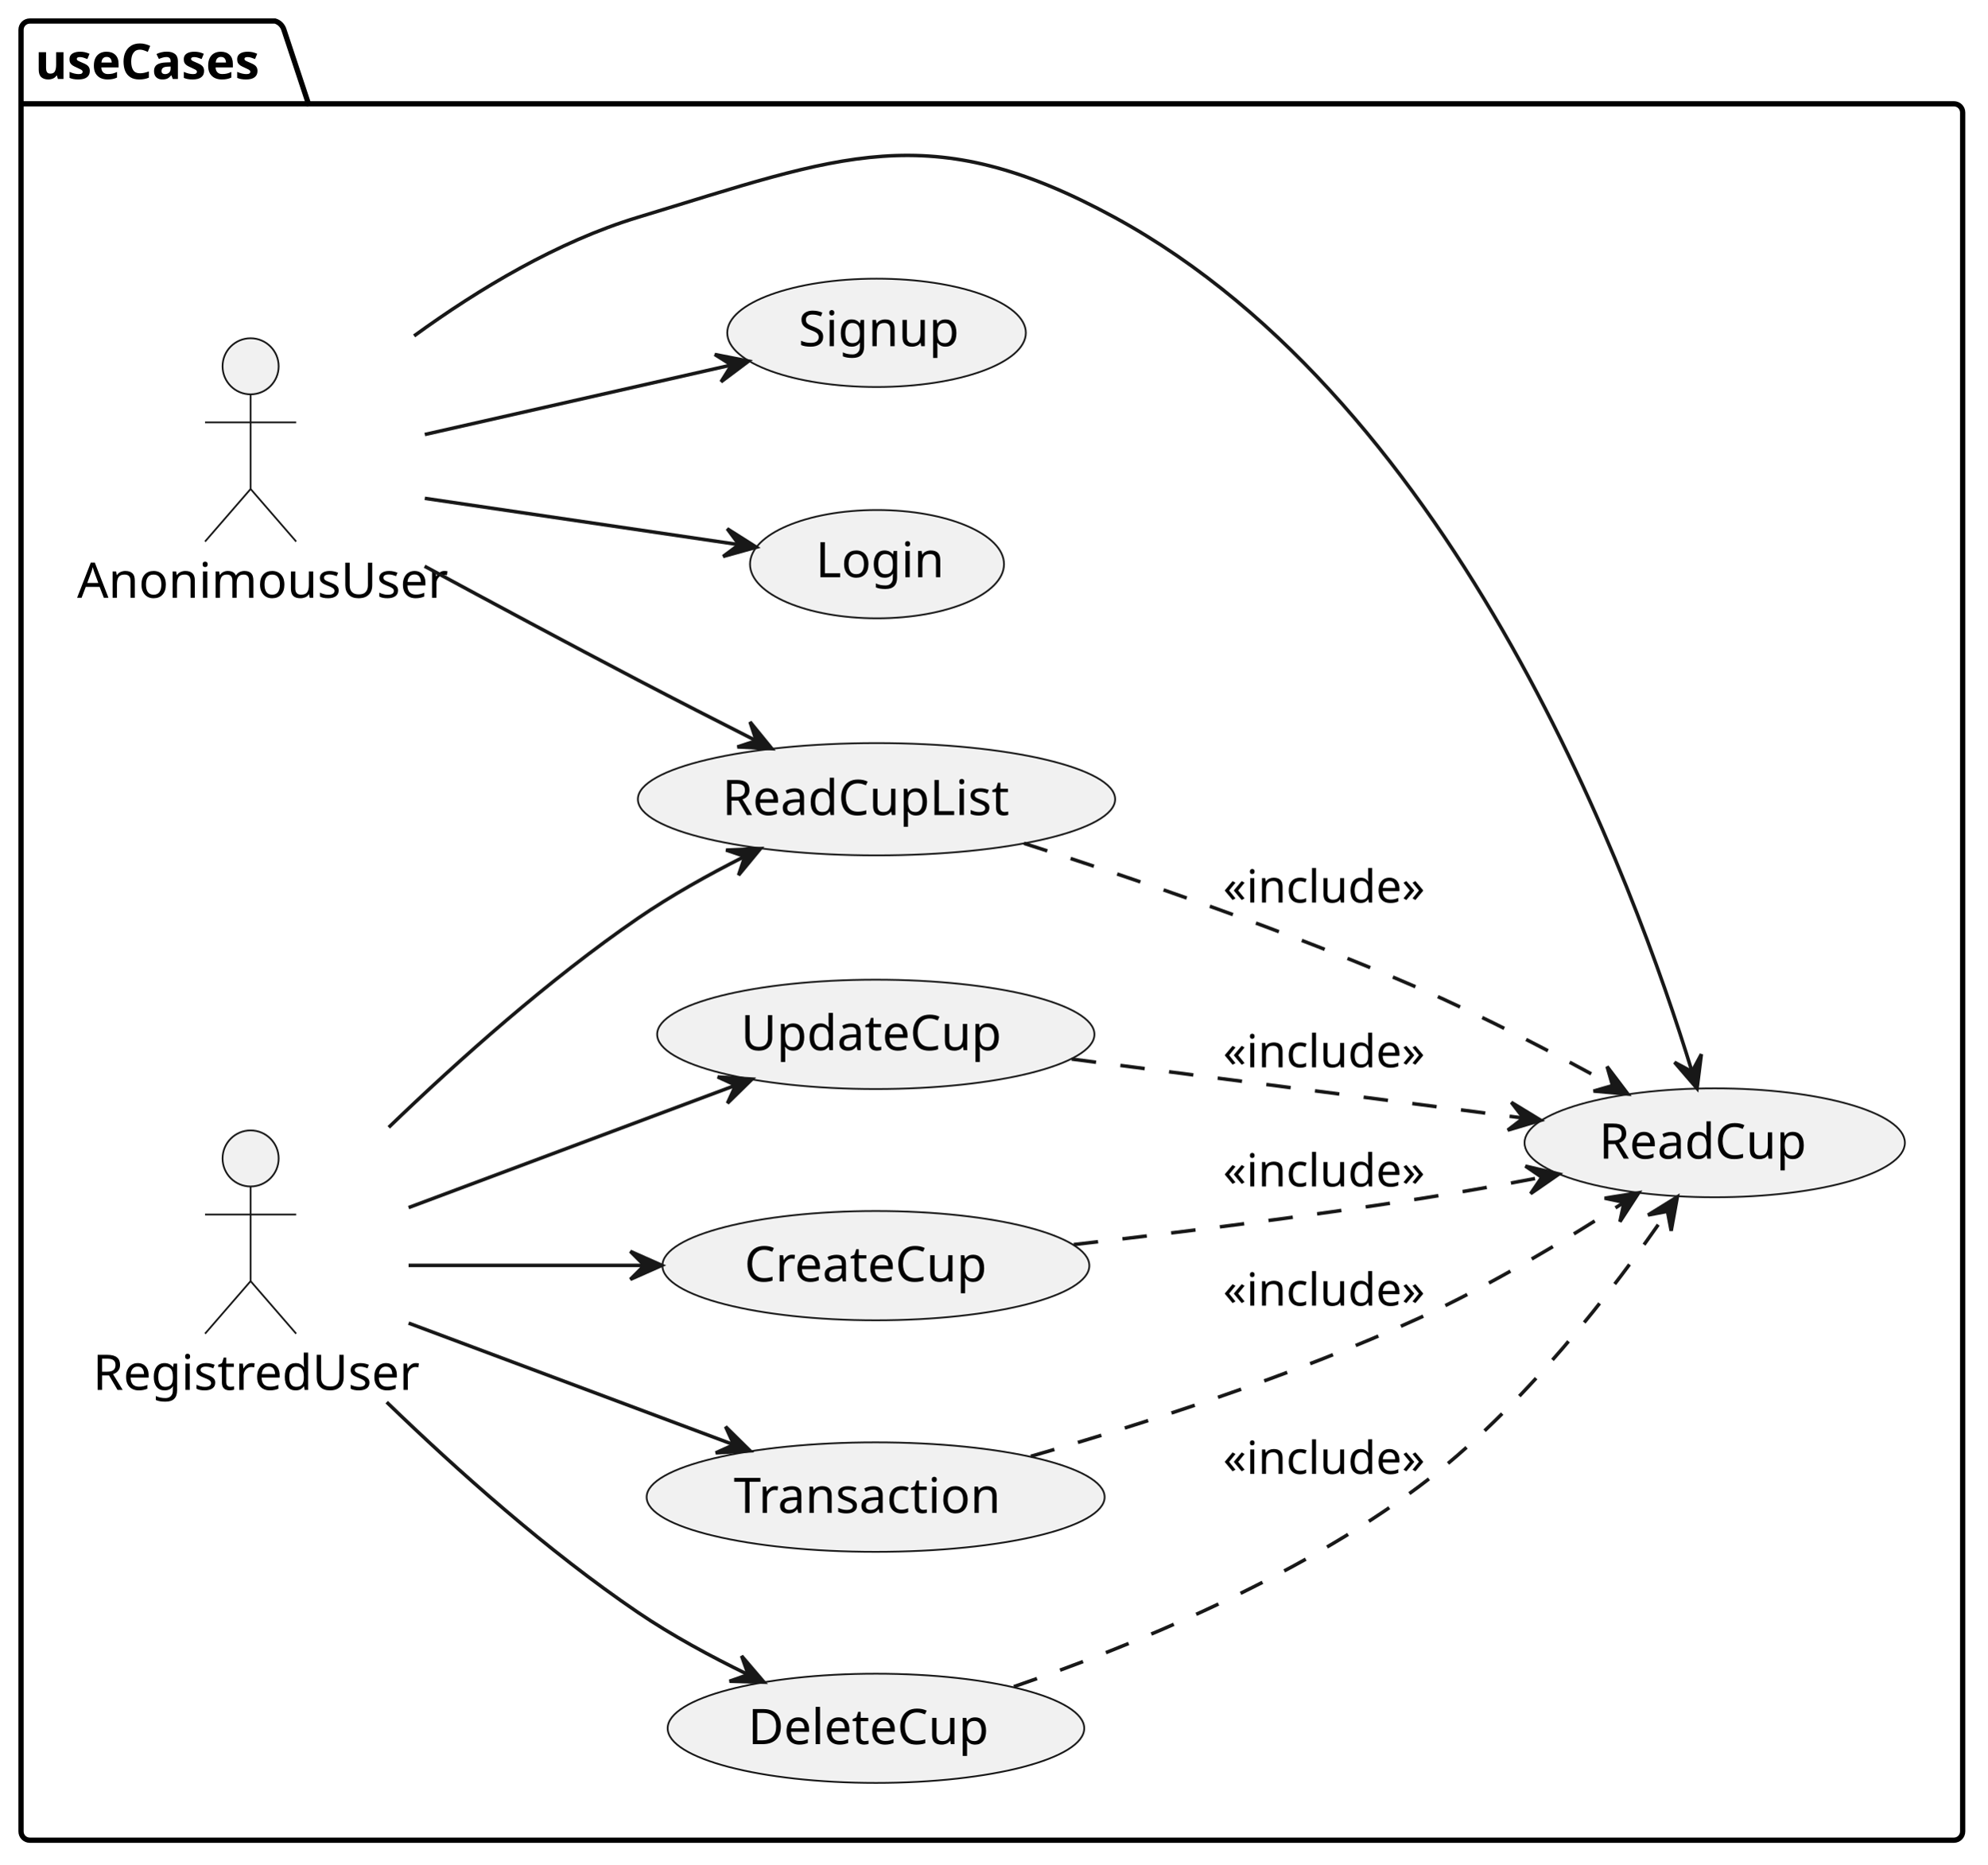
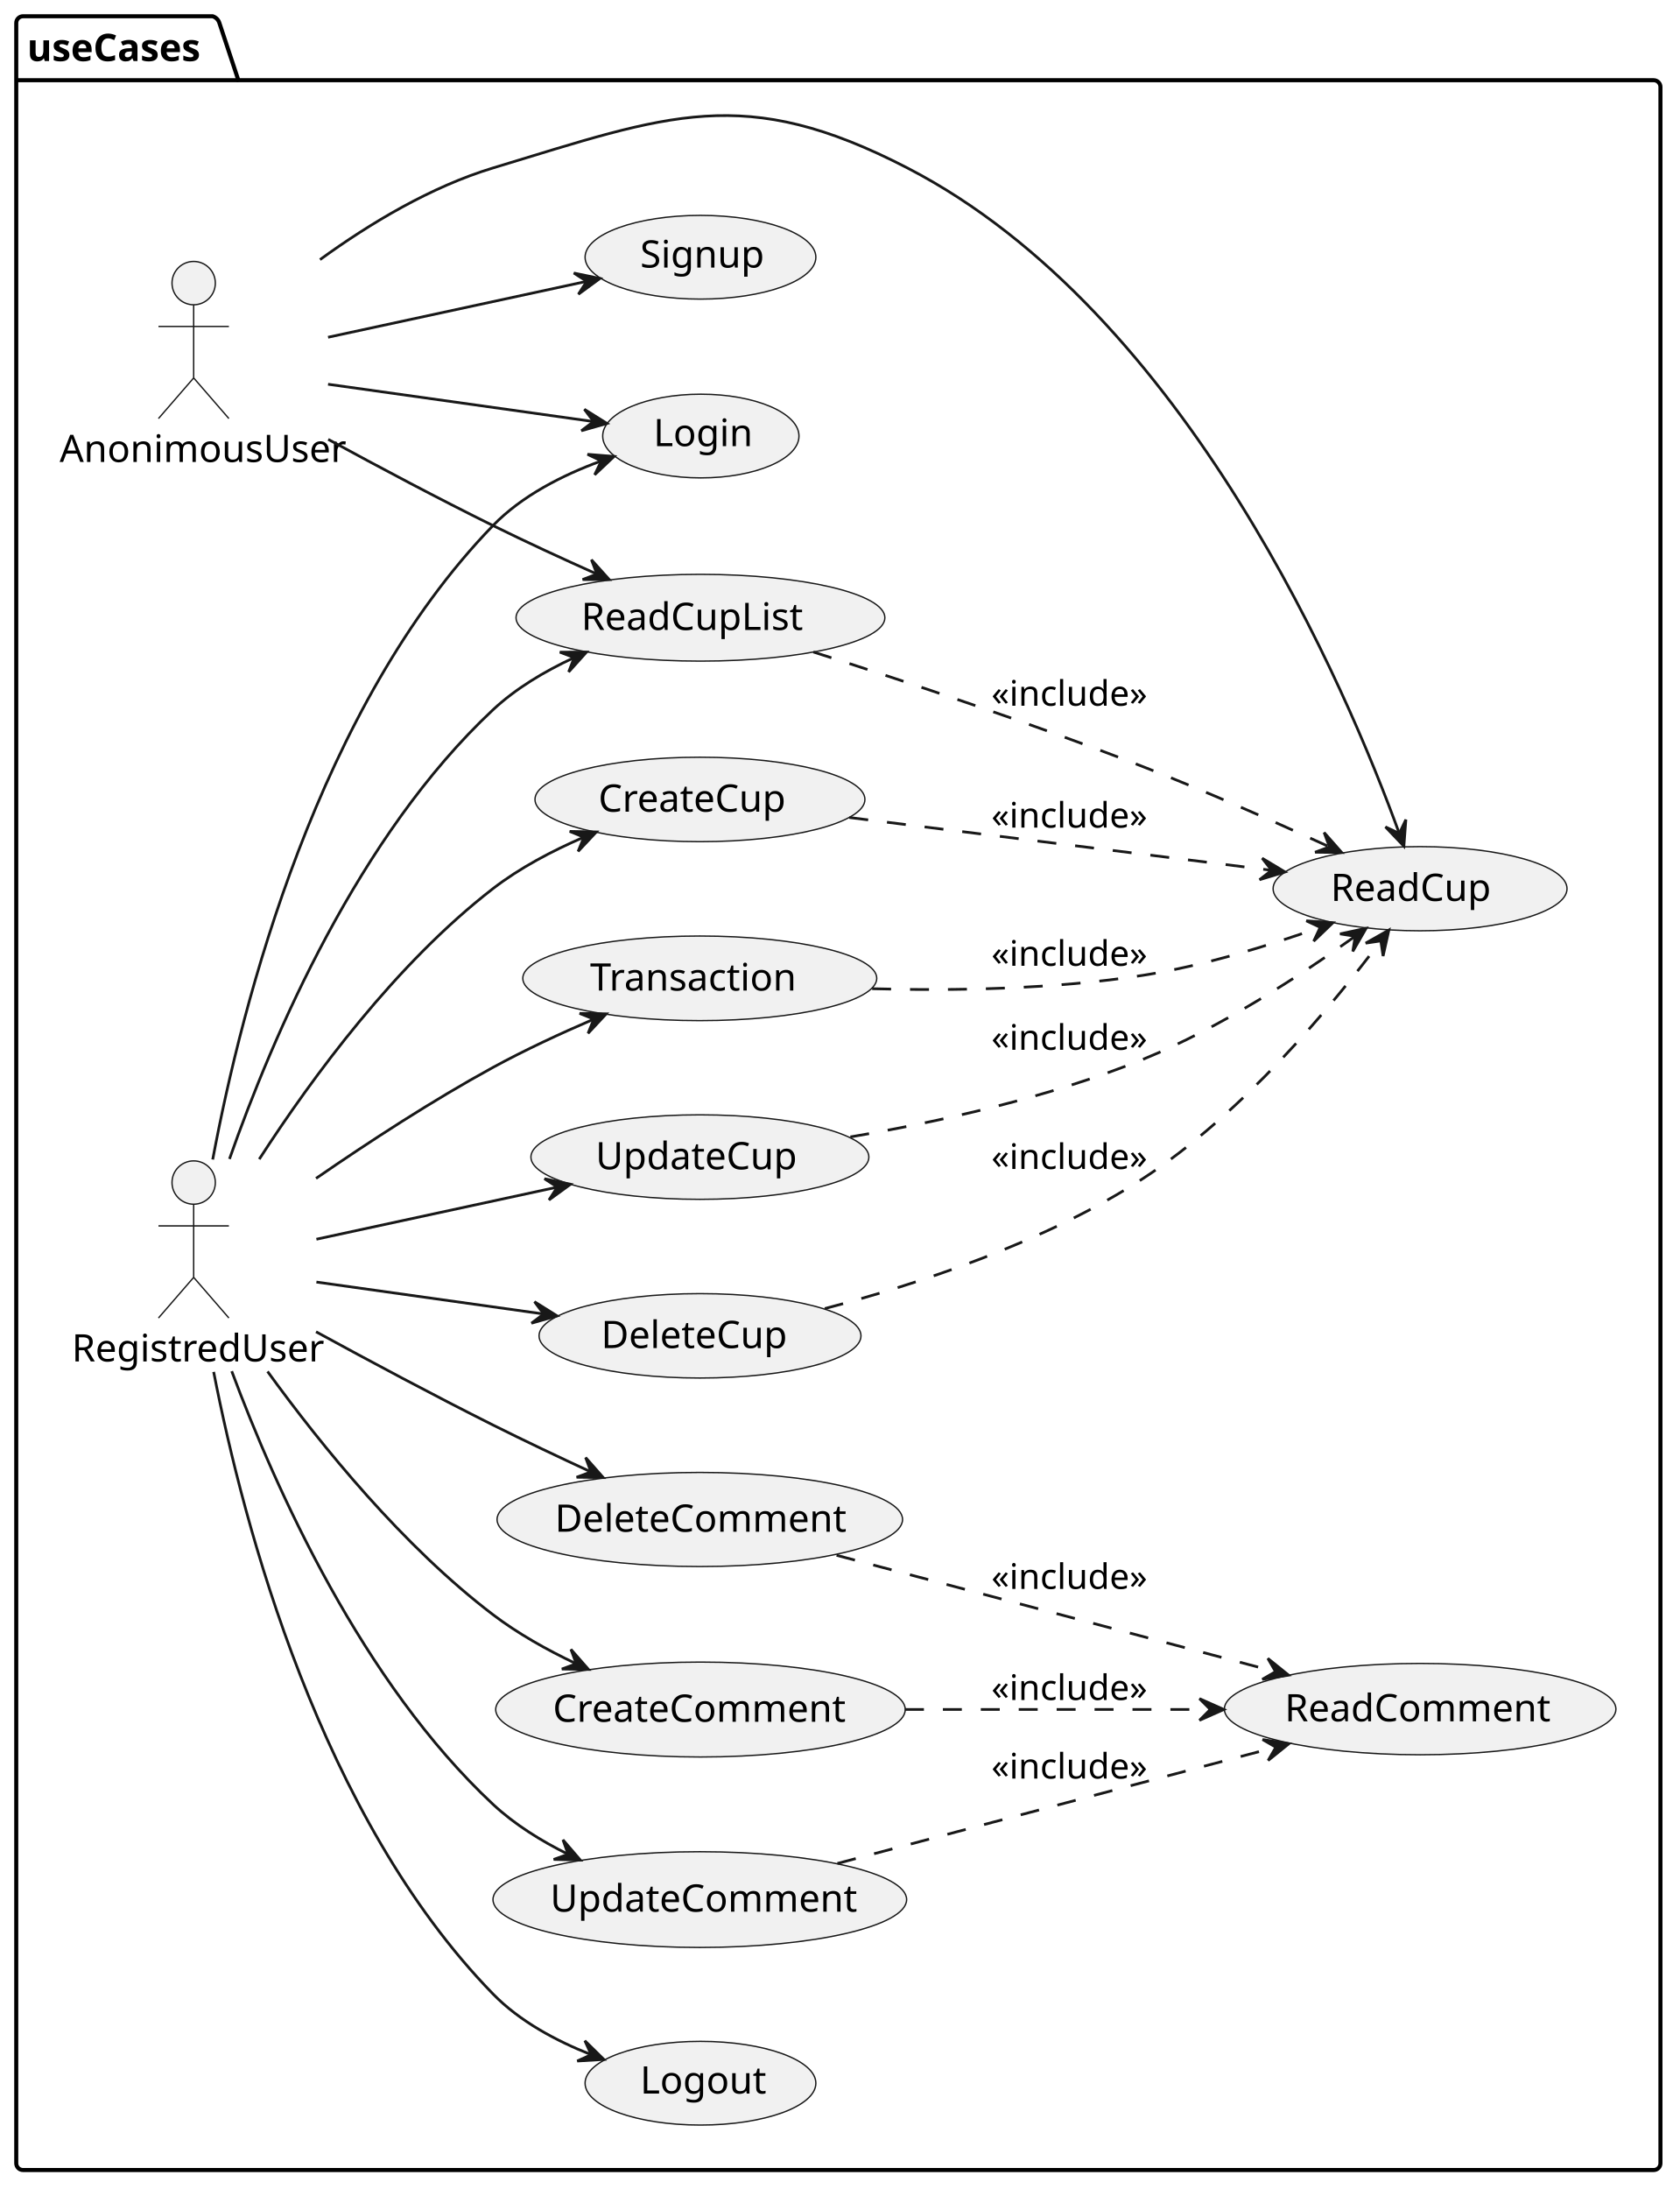
- <svg xmlns="http://www.w3.org/2000/svg" contentStyleType="text/css" height="532px" preserveAspectRatio="none" style="width:567px;height:532px;background:#FFFFFF;" version="1.1" viewBox="0 0 567 532" width="567px" zoomAndPan="magnify">
+ <svg xmlns="http://www.w3.org/2000/svg" contentStyleType="text/css" height="808px" preserveAspectRatio="none" style="width:620px;height:808px;background:#FFFFFF;" version="1.1" viewBox="0 0 620 808" width="620px" zoomAndPan="magnify">
  <defs />
  <g>
    <g id="cluster_useCases">
-       <path d="M8.5,6 L78.5,6 A3.75,3.75 0 0 1 81,8.5 L88,29.609 L557.5,29.609 A2.5,2.5 0 0 1 560,32.109 L560,522.5 A2.5,2.5 0 0 1 557.5,525 L8.5,525 A2.5,2.5 0 0 1 6,522.5 L6,8.5 A2.5,2.5 0 0 1 8.5,6 " fill="none" style="stroke:#000000;stroke-width:1.5;" />
+       <path d="M8.5,6 L78.5,6 A3.75,3.75 0 0 1 81,8.5 L88,29.609 L610.5,29.609 A2.5,2.5 0 0 1 613,32.109 L613,798.5 A2.5,2.5 0 0 1 610.5,801 L8.5,801 A2.5,2.5 0 0 1 6,798.5 L6,8.5 A2.5,2.5 0 0 1 8.5,6 " fill="none" style="stroke:#000000;stroke-width:1.5;" />
      <line style="stroke:#000000;stroke-width:1.5;" x1="6" x2="88" y1="29.609" y2="29.609" />
      <text fill="#000000" font-family="sans-serif" font-size="14" font-weight="bold" lengthAdjust="spacing" textLength="69" x="10" y="22.533">useCases</text>
    </g>
    <g id="elem_useCases.AnonimousUser">
      <ellipse cx="71.5" cy="104.5" fill="#F1F1F1" rx="8" ry="8" style="stroke:#181818;stroke-width:0.5;" />
      <path d="M71.5,112.5 L71.5,139.5 M58.5,120.5 L84.5,120.5 M71.5,139.5 L58.5,154.5 M71.5,139.5 L84.5,154.5 " fill="none" style="stroke:#181818;stroke-width:0.5;" />
      <text fill="#000000" font-family="sans-serif" font-size="14" lengthAdjust="spacing" textLength="99" x="22" y="170.533">AnonimousUser</text>
    </g>
    <g id="elem_useCases.RegistredUser">
-       <ellipse cx="71.5" cy="330.5" fill="#F1F1F1" rx="8" ry="8" style="stroke:#181818;stroke-width:0.5;" />
-       <path d="M71.5,338.5 L71.5,365.5 M58.5,346.5 L84.5,346.5 M71.5,365.5 L58.5,380.5 M71.5,365.5 L84.5,380.5 " fill="none" style="stroke:#181818;stroke-width:0.5;" />
-       <text fill="#000000" font-family="sans-serif" font-size="14" lengthAdjust="spacing" textLength="90" x="26.5" y="396.533">RegistredUser</text>
+       <ellipse cx="71.5" cy="436.5" fill="#F1F1F1" rx="8" ry="8" style="stroke:#181818;stroke-width:0.5;" />
+       <path d="M71.5,444.5 L71.5,471.5 M58.5,452.5 L84.5,452.5 M71.5,471.5 L58.5,486.5 M71.5,471.5 L84.5,486.5 " fill="none" style="stroke:#181818;stroke-width:0.5;" />
+       <text fill="#000000" font-family="sans-serif" font-size="14" lengthAdjust="spacing" textLength="90" x="26.5" y="502.533">RegistredUser</text>
    </g>
    <g id="elem_useCases.CreateCup">
-       <ellipse cx="249.907" cy="361.089" fill="#F1F1F1" rx="60.907" ry="15.589" style="stroke:#181818;stroke-width:0.5;" />
-       <text fill="#000000" font-family="sans-serif" font-size="14" lengthAdjust="spacing" textLength="69" x="212.407" y="365.606">CreateCup</text>
+       <ellipse cx="258.407" cy="295.089" fill="#F1F1F1" rx="60.907" ry="15.589" style="stroke:#181818;stroke-width:0.5;" />
+       <text fill="#000000" font-family="sans-serif" font-size="14" lengthAdjust="spacing" textLength="69" x="220.907" y="299.606">CreateCup</text>
    </g>
    <g id="elem_useCases.ReadCup">
-       <ellipse cx="489.258" cy="326.036" fill="#F1F1F1" rx="54.258" ry="15.536" style="stroke:#181818;stroke-width:0.5;" />
-       <text fill="#000000" font-family="sans-serif" font-size="14" lengthAdjust="spacing" textLength="60" x="456.258" y="330.553">ReadCup</text>
+       <ellipse cx="524.258" cy="328.036" fill="#F1F1F1" rx="54.258" ry="15.536" style="stroke:#181818;stroke-width:0.5;" />
+       <text fill="#000000" font-family="sans-serif" font-size="14" lengthAdjust="spacing" textLength="60" x="491.258" y="332.553">ReadCup</text>
    </g>
    <g id="elem_useCases.ReadCupList">
-       <ellipse cx="250.089" cy="228.018" fill="#F1F1F1" rx="68.089" ry="16.018" style="stroke:#181818;stroke-width:0.5;" />
-       <text fill="#000000" font-family="sans-serif" font-size="14" lengthAdjust="spacing" textLength="82" x="206.089" y="232.534">ReadCupList</text>
+       <ellipse cx="258.589" cy="228.018" fill="#F1F1F1" rx="68.089" ry="16.018" style="stroke:#181818;stroke-width:0.5;" />
+       <text fill="#000000" font-family="sans-serif" font-size="14" lengthAdjust="spacing" textLength="82" x="214.589" y="232.534">ReadCupList</text>
    </g>
    <g id="elem_useCases.UpdateCup">
-       <ellipse cx="249.885" cy="295.099" fill="#F1F1F1" rx="62.385" ry="15.599" style="stroke:#181818;stroke-width:0.5;" />
-       <text fill="#000000" font-family="sans-serif" font-size="14" lengthAdjust="spacing" textLength="71" x="211.385" y="299.616">UpdateCup</text>
+       <ellipse cx="258.385" cy="427.099" fill="#F1F1F1" rx="62.385" ry="15.599" style="stroke:#181818;stroke-width:0.5;" />
+       <text fill="#000000" font-family="sans-serif" font-size="14" lengthAdjust="spacing" textLength="71" x="219.885" y="431.616">UpdateCup</text>
    </g>
    <g id="elem_useCases.DeleteCup">
-       <ellipse cx="249.93" cy="493.078" fill="#F1F1F1" rx="59.43" ry="15.578" style="stroke:#181818;stroke-width:0.5;" />
-       <text fill="#000000" font-family="sans-serif" font-size="14" lengthAdjust="spacing" textLength="67" x="213.43" y="497.595">DeleteCup</text>
+       <ellipse cx="258.43" cy="493.078" fill="#F1F1F1" rx="59.43" ry="15.578" style="stroke:#181818;stroke-width:0.5;" />
+       <text fill="#000000" font-family="sans-serif" font-size="14" lengthAdjust="spacing" textLength="67" x="221.93" y="497.595">DeleteCup</text>
    </g>
    <g id="elem_useCases.Transaction">
-       <ellipse cx="249.841" cy="427.118" fill="#F1F1F1" rx="65.341" ry="15.618" style="stroke:#181818;stroke-width:0.5;" />
-       <text fill="#000000" font-family="sans-serif" font-size="14" lengthAdjust="spacing" textLength="75" x="209.341" y="431.635">Transaction</text>
+       <ellipse cx="258.341" cy="361.118" fill="#F1F1F1" rx="65.341" ry="15.618" style="stroke:#181818;stroke-width:0.5;" />
+       <text fill="#000000" font-family="sans-serif" font-size="14" lengthAdjust="spacing" textLength="75" x="217.841" y="365.635">Transaction</text>
    </g>
    <g id="elem_useCases.Login">
-       <ellipse cx="250.234" cy="160.952" fill="#F1F1F1" rx="36.234" ry="15.452" style="stroke:#181818;stroke-width:0.5;" />
-       <text fill="#000000" font-family="sans-serif" font-size="14" lengthAdjust="spacing" textLength="35" x="232.734" y="164.68">Login</text>
+       <ellipse cx="258.734" cy="160.952" fill="#F1F1F1" rx="36.234" ry="15.452" style="stroke:#181818;stroke-width:0.5;" />
+       <text fill="#000000" font-family="sans-serif" font-size="14" lengthAdjust="spacing" textLength="35" x="241.234" y="164.68">Login</text>
    </g>
    <g id="elem_useCases.Signup">
-       <ellipse cx="250.1" cy="94.952" fill="#F1F1F1" rx="42.6" ry="15.452" style="stroke:#181818;stroke-width:0.5;" />
-       <text fill="#000000" font-family="sans-serif" font-size="14" lengthAdjust="spacing" textLength="44" x="227.835" y="98.764">Signup</text>
+       <ellipse cx="258.6" cy="94.952" fill="#F1F1F1" rx="42.6" ry="15.452" style="stroke:#181818;stroke-width:0.5;" />
+       <text fill="#000000" font-family="sans-serif" font-size="14" lengthAdjust="spacing" textLength="44" x="236.335" y="98.764">Signup</text>
+     </g>
+     <g id="elem_useCases.Logout">
+       <ellipse cx="258.6" cy="768.952" fill="#F1F1F1" rx="42.6" ry="15.452" style="stroke:#181818;stroke-width:0.5;" />
+       <text fill="#000000" font-family="sans-serif" font-size="14" lengthAdjust="spacing" textLength="44" x="236.335" y="772.764">Logout</text>
+     </g>
+     <g id="elem_useCases.ReadComment">
+       <ellipse cx="524.286" cy="630.857" fill="#F1F1F1" rx="72.286" ry="16.857" style="stroke:#181818;stroke-width:0.5;" />
+       <text fill="#000000" font-family="sans-serif" font-size="14" lengthAdjust="spacing" textLength="94" x="474.286" y="635.374">ReadComment</text>
+     </g>
+     <g id="elem_useCases.CreateComment">
+       <ellipse cx="258.6" cy="631.02" fill="#F1F1F1" rx="75.6" ry="17.52" style="stroke:#181818;stroke-width:0.5;" />
+       <text fill="#000000" font-family="sans-serif" font-size="14" lengthAdjust="spacing" textLength="103" x="204.1" y="635.537">CreateComment</text>
+     </g>
+     <g id="elem_useCases.DeleteComment">
+       <ellipse cx="258.353" cy="560.87" fill="#F1F1F1" rx="74.853" ry="17.37" style="stroke:#181818;stroke-width:0.5;" />
+       <text fill="#000000" font-family="sans-serif" font-size="14" lengthAdjust="spacing" textLength="101" x="204.852" y="565.387">DeleteComment</text>
+     </g>
+     <g id="elem_useCases.UpdateComment">
+       <ellipse cx="258.355" cy="701.171" fill="#F1F1F1" rx="76.355" ry="17.671" style="stroke:#181818;stroke-width:0.5;" />
+       <text fill="#000000" font-family="sans-serif" font-size="14" lengthAdjust="spacing" textLength="105" x="203.123" y="705.625">UpdateComment</text>
+     </g>
+     <g id="link_useCases.AnonimousUser_useCases.Signup">
+       <path codeLine="21" d="M121.11,124.49 C150.74,118.08 188.19,109.99 216.35,103.9 " fill="none" id="useCases.AnonimousUser-to-useCases.Signup" style="stroke:#181818;stroke-width:1.0;" />
+       <polygon fill="#181818" points="221.49,102.79,211.848,100.784,216.603,103.847,213.54,108.603,221.49,102.79" style="stroke:#181818;stroke-width:1.0;" />
+     </g>
+     <g id="link_useCases.AnonimousUser_useCases.ReadCup">
+       <path codeLine="22" d="M118.15,95.83 C136.71,82.35 159.15,68.92 182,62 C247.08,42.29 274.59,30.77 335,62 C438.5,115.51 497.44,254.97 516.55,307.54 " fill="none" id="useCases.AnonimousUser-to-useCases.ReadCup" style="stroke:#181818;stroke-width:1.0;" />
+       <polygon fill="#181818" points="518.28,312.35,519.016,302.529,516.596,307.642,511.483,305.222,518.28,312.35" style="stroke:#181818;stroke-width:1.0;" />
+     </g>
+     <g id="link_useCases.AnonimousUser_useCases.ReadCupList">
+       <path codeLine="23" d="M121.17,162.18 C140.02,172.45 161.86,184.06 182,194 C194.29,200.07 207.9,206.33 220.14,211.81 " fill="none" id="useCases.AnonimousUser-to-useCases.ReadCupList" style="stroke:#181818;stroke-width:1.0;" />
+       <polygon fill="#181818" points="224.93,213.94,218.345,206.616,220.365,211.9,215.081,213.92,224.93,213.94" style="stroke:#181818;stroke-width:1.0;" />
    </g>
    <g id="link_useCases.AnonimousUser_useCases.Login">
-       <path codeLine="17" d="M121.2,142.17 C149.42,146.33 184.44,151.49 210.68,155.36 " fill="none" id="useCases.AnonimousUser-to-useCases.Login" style="stroke:#181818;stroke-width:1.0;" />
-       <polygon fill="#181818" points="215.81,156.11,207.489,150.84,210.863,155.381,206.323,158.755,215.81,156.11" style="stroke:#181818;stroke-width:1.0;" />
+       <path codeLine="24" d="M121.11,141.83 C151.64,146.12 190.49,151.58 218.91,155.58 " fill="none" id="useCases.AnonimousUser-to-useCases.Login" style="stroke:#181818;stroke-width:1.0;" />
+       <polygon fill="#181818" points="224.09,156.3,215.74,151.077,219.139,155.599,214.618,158.999,224.09,156.3" style="stroke:#181818;stroke-width:1.0;" />
    </g>
-     <g id="link_useCases.AnonimousUser_useCases.Signup">
-       <path codeLine="18" d="M121.2,123.96 C148.65,117.74 182.54,110.06 208.53,104.17 " fill="none" id="useCases.AnonimousUser-to-useCases.Signup" style="stroke:#181818;stroke-width:1.0;" />
-       <polygon fill="#181818" points="213.61,103.02,203.945,101.127,208.736,104.135,205.728,108.926,213.61,103.02" style="stroke:#181818;stroke-width:1.0;" />
+     <g id="link_useCases.Transaction_useCases.ReadCup">
+       <path codeLine="26" d="M321.97,364.95 C352.33,365.78 389.25,365.14 422,360 C444.21,356.51 468.24,349.11 487.34,342.3 " fill="none" id="useCases.Transaction-to-useCases.ReadCup" style="stroke:#181818;stroke-width:1.0;stroke-dasharray:7.0,7.0;" />
+       <polygon fill="#181818" points="492.09,340.59,482.266,339.89,487.388,342.291,484.987,347.413,492.09,340.59" style="stroke:#181818;stroke-width:1.0;" />
+       <text fill="#000000" font-family="sans-serif" font-size="13" lengthAdjust="spacing" textLength="55" x="366" y="356.495">«include»</text>
    </g>
-     <g id="link_useCases.AnonimousUser_useCases.ReadCup">
-       <path codeLine="19" d="M118.15,95.83 C136.71,82.35 159.15,68.92 182,62 C239.85,44.48 264.92,33.09 318,62 C416.44,115.61 466.69,253.2 482.7,305.45 " fill="none" id="useCases.AnonimousUser-to-useCases.ReadCup" style="stroke:#181818;stroke-width:1.0;" />
-       <polygon fill="#181818" points="484.22,310.53,485.452,300.759,482.777,305.743,477.792,303.068,484.22,310.53" style="stroke:#181818;stroke-width:1.0;" />
+     <g id="link_useCases.RegistredUser_useCases.Login">
+       <path codeLine="28" d="M78.53,428 C89.4,369.95 117.47,260.53 182,194 C192.73,182.93 207.81,175.34 221.67,170.25 " fill="none" id="useCases.RegistredUser-to-useCases.Login" style="stroke:#181818;stroke-width:1.0;" />
+       <polygon fill="#181818" points="226.71,168.49,216.894,167.692,221.991,170.144,219.539,175.242,226.71,168.49" style="stroke:#181818;stroke-width:1.0;" />
    </g>
-     <g id="link_useCases.AnonimousUser_useCases.ReadCupList">
-       <path codeLine="20" d="M121.15,161.54 C140.09,171.79 162,183.54 182,194 C192.92,199.71 204.91,205.84 215.69,211.3 " fill="none" id="useCases.AnonimousUser-to-useCases.ReadCupList" style="stroke:#181818;stroke-width:1.0;" />
-       <polygon fill="#181818" points="220.23,213.59,214.008,205.955,215.769,211.331,210.394,213.093,220.23,213.59" style="stroke:#181818;stroke-width:1.0;" />
+     <g id="link_useCases.RegistredUser_useCases.Logout">
+       <path codeLine="29" d="M78.88,506.39 C90.09,563.83 118.47,670.83 182,736 C191.87,746.13 205.38,753.35 218.24,758.41 " fill="none" id="useCases.RegistredUser-to-useCases.Logout" style="stroke:#181818;stroke-width:1.0;" />
+       <polygon fill="#181818" points="222.94,760.18,215.917,753.275,218.258,758.424,213.108,760.765,222.94,760.18" style="stroke:#181818;stroke-width:1.0;" />
    </g>
    <g id="link_useCases.RegistredUser_useCases.CreateCup">
-       <path codeLine="23" d="M116.58,361 C136.9,361 161.42,361 183.81,361 " fill="none" id="useCases.RegistredUser-to-useCases.CreateCup" style="stroke:#181818;stroke-width:1.0;" />
-       <polygon fill="#181818" points="188.85,361,179.85,357,183.85,361,179.85,365,188.85,361" style="stroke:#181818;stroke-width:1.0;" />
+       <path codeLine="31" d="M95.71,427.88 C115.46,397.34 146.26,355.61 182,328 C191.91,320.35 203.86,314.07 215.3,309.12 " fill="none" id="useCases.RegistredUser-to-useCases.CreateCup" style="stroke:#181818;stroke-width:1.0;" />
+       <polygon fill="#181818" points="220.17,307.08,210.323,306.886,215.562,309.02,213.428,314.259,220.17,307.08" style="stroke:#181818;stroke-width:1.0;" />
    </g>
    <g id="link_useCases.CreateCup_useCases.ReadCup">
-       <path codeLine="24" d="M306.36,355.07 C335.74,351.7 372.4,347.13 405,342 C416.25,340.23 428.31,338.07 439.66,335.92 " fill="none" id="useCases.CreateCup-to-useCases.ReadCup" style="stroke:#181818;stroke-width:1.0;stroke-dasharray:7.0,7.0;" />
-       <polygon fill="#181818" points="444.83,334.94,435.243,332.686,439.917,335.871,436.732,340.546,444.83,334.94" style="stroke:#181818;stroke-width:1.0;" />
-       <text fill="#000000" font-family="sans-serif" font-size="13" lengthAdjust="spacing" textLength="55" x="349" y="338.495">«include»</text>
+       <path codeLine="32" d="M313.56,301.76 C359.03,307.44 423.71,315.53 469.23,321.22 " fill="none" id="useCases.CreateCup-to-useCases.ReadCup" style="stroke:#181818;stroke-width:1.0;stroke-dasharray:7.0,7.0;" />
+       <polygon fill="#181818" points="474.41,321.86,465.97,316.784,469.448,321.245,464.986,324.723,474.41,321.86" style="stroke:#181818;stroke-width:1.0;" />
+       <text fill="#000000" font-family="sans-serif" font-size="13" lengthAdjust="spacing" textLength="55" x="366" y="305.495">«include»</text>
    </g>
    <g id="link_useCases.RegistredUser_useCases.UpdateCup">
-       <path codeLine="25" d="M116.58,344.52 C145.25,333.8 182.29,319.94 209.91,309.62 " fill="none" id="useCases.RegistredUser-to-useCases.UpdateCup" style="stroke:#181818;stroke-width:1.0;" />
-       <polygon fill="#181818" points="214.6,307.86,204.77,307.248,209.914,309.603,207.559,314.747,214.6,307.86" style="stroke:#181818;stroke-width:1.0;" />
+       <path codeLine="33" d="M116.81,457.42 C143.48,451.65 177.56,444.28 205.5,438.24 " fill="none" id="useCases.RegistredUser-to-useCases.UpdateCup" style="stroke:#181818;stroke-width:1.0;" />
+       <polygon fill="#181818" points="210.64,437.13,201.003,435.097,205.75,438.174,202.673,442.921,210.64,437.13" style="stroke:#181818;stroke-width:1.0;" />
    </g>
    <g id="link_useCases.UpdateCup_useCases.ReadCup">
-       <path codeLine="26" d="M305.79,302.15 C344.46,307.2 396.04,313.93 434.53,318.96 " fill="none" id="useCases.UpdateCup-to-useCases.ReadCup" style="stroke:#181818;stroke-width:1.0;stroke-dasharray:7.0,7.0;" />
-       <polygon fill="#181818" points="439.64,319.62,431.229,314.496,434.682,318.977,430.2,322.429,439.64,319.62" style="stroke:#181818;stroke-width:1.0;" />
-       <text fill="#000000" font-family="sans-serif" font-size="13" lengthAdjust="spacing" textLength="55" x="349" y="304.495">«include»</text>
+       <path codeLine="34" d="M313.94,419.66 C346.17,414.16 387.34,405.11 422,391 C450.69,379.31 480.46,359.82 500.28,345.6 " fill="none" id="useCases.UpdateCup-to-useCases.ReadCup" style="stroke:#181818;stroke-width:1.0;stroke-dasharray:7.0,7.0;" />
+       <polygon fill="#181818" points="504.35,342.65,494.72,344.713,500.308,345.593,499.428,351.181,504.35,342.65" style="stroke:#181818;stroke-width:1.0;" />
+       <text fill="#000000" font-family="sans-serif" font-size="13" lengthAdjust="spacing" textLength="55" x="366" y="387.495">«include»</text>
    </g>
    <g id="link_useCases.RegistredUser_useCases.DeleteCup">
-       <path codeLine="27" d="M110.33,400.03 C130.48,419.51 156.34,442.58 182,460 C191.68,466.57 202.85,472.6 213.26,477.67 " fill="none" id="useCases.RegistredUser-to-useCases.DeleteCup" style="stroke:#181818;stroke-width:1.0;" />
-       <polygon fill="#181818" points="217.99,479.92,211.594,472.43,213.479,477.764,208.145,479.649,217.99,479.92" style="stroke:#181818;stroke-width:1.0;" />
+       <path codeLine="35" d="M116.81,473.23 C141.97,476.76 173.73,481.23 200.7,485.02 " fill="none" id="useCases.RegistredUser-to-useCases.DeleteCup" style="stroke:#181818;stroke-width:1.0;" />
+       <polygon fill="#181818" points="205.68,485.72,197.33,480.498,200.729,485.019,196.208,488.418,205.68,485.72" style="stroke:#181818;stroke-width:1.0;" />
    </g>
    <g id="link_useCases.DeleteCup_useCases.ReadCup">
-       <path codeLine="28" d="M289.28,481.2 C322.07,469.9 369.48,450.62 405,424 C434.56,401.85 460.75,367.46 475.6,345.86 " fill="none" id="useCases.DeleteCup-to-useCases.ReadCup" style="stroke:#181818;stroke-width:1.0;stroke-dasharray:7.0,7.0;" />
-       <polygon fill="#181818" points="478.6,341.46,470.226,346.644,475.784,345.591,476.836,351.15,478.6,341.46" style="stroke:#181818;stroke-width:1.0;" />
-       <text fill="#000000" font-family="sans-serif" font-size="13" lengthAdjust="spacing" textLength="55" x="349" y="420.495">«include»</text>
+       <path codeLine="36" d="M304.49,483.02 C338.63,474.06 385.73,458.62 422,435 C458.76,411.06 491.78,371.23 509.6,347.51 " fill="none" id="useCases.DeleteCup-to-useCases.ReadCup" style="stroke:#181818;stroke-width:1.0;stroke-dasharray:7.0,7.0;" />
+       <polygon fill="#181818" points="512.75,343.28,504.18,348.134,509.775,347.299,510.611,352.894,512.75,343.28" style="stroke:#181818;stroke-width:1.0;" />
+       <text fill="#000000" font-family="sans-serif" font-size="13" lengthAdjust="spacing" textLength="55" x="366" y="431.495">«include»</text>
    </g>
    <g id="link_useCases.RegistredUser_useCases.ReadCupList">
-       <path codeLine="29" d="M110.92,321.62 C131.01,302.27 156.66,279.42 182,262 C191.41,255.53 202.23,249.5 212.38,244.38 " fill="none" id="useCases.RegistredUser-to-useCases.ReadCupList" style="stroke:#181818;stroke-width:1.0;" />
-       <polygon fill="#181818" points="217,242.09,207.161,242.525,212.525,244.32,210.729,249.685,217,242.09" style="stroke:#181818;stroke-width:1.0;" />
+       <path codeLine="37" d="M84.72,427.8 C100.61,382.55 132.33,308.43 182,262 C190.47,254.08 201.1,247.78 211.68,242.86 " fill="none" id="useCases.RegistredUser-to-useCases.ReadCupList" style="stroke:#181818;stroke-width:1.0;" />
+       <polygon fill="#181818" points="216.53,240.7,206.681,240.72,211.965,242.74,209.945,248.024,216.53,240.7" style="stroke:#181818;stroke-width:1.0;" />
    </g>
    <g id="link_useCases.ReadCupList_useCases.ReadCup">
-       <path codeLine="30" d="M292.16,240.6 C323.55,250.65 367.6,265.7 405,282 C423.65,290.13 443.85,300.72 459.71,309.48 " fill="none" id="useCases.ReadCupList-to-useCases.ReadCup" style="stroke:#181818;stroke-width:1.0;stroke-dasharray:7.0,7.0;" />
-       <polygon fill="#181818" points="464.49,312.13,458.546,304.277,460.113,309.713,454.678,311.28,464.49,312.13" style="stroke:#181818;stroke-width:1.0;" />
-       <text fill="#000000" font-family="sans-serif" font-size="13" lengthAdjust="spacing" textLength="55" x="349" y="257.495">«include»</text>
+       <path codeLine="38" d="M300.27,240.66 C333.36,251.21 381.07,267.04 422,283 C445.18,292.04 470.78,303.4 490.48,312.45 " fill="none" id="useCases.ReadCupList-to-useCases.ReadCup" style="stroke:#181818;stroke-width:1.0;stroke-dasharray:7.0,7.0;" />
+       <polygon fill="#181818" points="495.35,314.69,488.84,307.3,490.806,312.604,485.502,314.57,495.35,314.69" style="stroke:#181818;stroke-width:1.0;" />
+       <text fill="#000000" font-family="sans-serif" font-size="13" lengthAdjust="spacing" textLength="55" x="366" y="260.495">«include»</text>
+     </g>
+     <g id="link_useCases.RegistredUser_useCases.CreateComment">
+       <path codeLine="40" d="M98.77,506.23 C118.96,534.07 148.92,570.83 182,596 C191.17,602.98 201.96,609.01 212.47,614 " fill="none" id="useCases.RegistredUser-to-useCases.CreateComment" style="stroke:#181818;stroke-width:1.0;" />
+       <polygon fill="#181818" points="217.27,616.22,210.779,608.813,212.732,614.122,207.422,616.074,217.27,616.22" style="stroke:#181818;stroke-width:1.0;" />
+     </g>
+     <g id="link_useCases.CreateComment_useCases.ReadComment">
+       <path codeLine="41" d="M334.09,631 C369.26,631 411.18,631 446.64,631 " fill="none" id="useCases.CreateComment-to-useCases.ReadComment" style="stroke:#181818;stroke-width:1.0;stroke-dasharray:7.0,7.0;" />
+       <polygon fill="#181818" points="451.82,631,442.82,627,446.82,631,442.82,635,451.82,631" style="stroke:#181818;stroke-width:1.0;" />
+       <text fill="#000000" font-family="sans-serif" font-size="13" lengthAdjust="spacing" textLength="55" x="366" y="627.495">«include»</text>
+     </g>
+     <g id="link_useCases.RegistredUser_useCases.DeleteComment">
+       <path codeLine="42" d="M116.67,491.58 C136.5,502.41 160.28,515.12 182,526 C193.63,531.82 206.42,537.88 218.12,543.29 " fill="none" id="useCases.RegistredUser-to-useCases.DeleteComment" style="stroke:#181818;stroke-width:1.0;" />
+       <polygon fill="#181818" points="222.71,545.4,216.2,538.01,218.166,543.314,212.862,545.28,222.71,545.4" style="stroke:#181818;stroke-width:1.0;" />
+     </g>
+     <g id="link_useCases.DeleteComment_useCases.ReadComment">
+       <path codeLine="43" d="M308.85,574.08 C354.92,586.3 423.49,604.48 470.66,616.99 " fill="none" id="useCases.DeleteComment-to-useCases.ReadComment" style="stroke:#181818;stroke-width:1.0;stroke-dasharray:7.0,7.0;" />
+       <polygon fill="#181818" points="475.73,618.33,468.062,612.149,470.898,617.043,466.004,619.88,475.73,618.33" style="stroke:#181818;stroke-width:1.0;" />
+       <text fill="#000000" font-family="sans-serif" font-size="13" lengthAdjust="spacing" textLength="55" x="366" y="586.495">«include»</text>
+     </g>
+     <g id="link_useCases.RegistredUser_useCases.UpdateComment">
+       <path codeLine="44" d="M85.55,506.14 C101.93,550.07 133.86,621.07 182,666 C189.97,673.44 199.8,679.53 209.7,684.43 " fill="none" id="useCases.RegistredUser-to-useCases.UpdateComment" style="stroke:#181818;stroke-width:1.0;" />
+       <polygon fill="#181818" points="214.25,686.59,207.835,679.117,209.733,684.446,204.404,686.344,214.25,686.59" style="stroke:#181818;stroke-width:1.0;" />
+     </g>
+     <g id="link_useCases.UpdateComment_useCases.ReadComment">
+       <path codeLine="45" d="M309.16,687.83 C355.27,675.61 423.71,657.46 470.79,644.98 " fill="none" id="useCases.UpdateComment-to-useCases.ReadComment" style="stroke:#181818;stroke-width:1.0;stroke-dasharray:7.0,7.0;" />
+       <polygon fill="#181818" points="475.84,643.64,466.114,642.09,471.008,644.927,468.172,649.821,475.84,643.64" style="stroke:#181818;stroke-width:1.0;" />
+       <text fill="#000000" font-family="sans-serif" font-size="13" lengthAdjust="spacing" textLength="55" x="366" y="656.495">«include»</text>
    </g>
    <g id="link_useCases.RegistredUser_useCases.Transaction">
-       <path codeLine="31" d="M116.58,377.48 C145.06,388.13 181.8,401.87 209.35,412.17 " fill="none" id="useCases.RegistredUser-to-useCases.Transaction" style="stroke:#181818;stroke-width:1.0;" />
-       <polygon fill="#181818" points="214.04,413.93,207.024,407.017,209.36,412.17,204.208,414.505,214.04,413.93" style="stroke:#181818;stroke-width:1.0;" />
-     </g>
-     <g id="link_useCases.Transaction_useCases.ReadCup">
-       <path codeLine="32" d="M294.12,415.48 C325.54,406.43 368.77,392.6 405,376 C425.36,366.67 447.02,353.6 463.18,343.16 " fill="none" id="useCases.Transaction-to-useCases.ReadCup" style="stroke:#181818;stroke-width:1.0;stroke-dasharray:7.0,7.0;" />
-       <polygon fill="#181818" points="467.58,340.29,457.854,341.839,463.387,343.014,462.212,348.547,467.58,340.29" style="stroke:#181818;stroke-width:1.0;" />
-       <text fill="#000000" font-family="sans-serif" font-size="13" lengthAdjust="spacing" textLength="55" x="349" y="372.495">«include»</text>
+       <path codeLine="47" d="M116.67,434.97 C136.2,421.5 159.74,406.16 182,394 C193.75,387.58 206.99,381.45 219.08,376.24 " fill="none" id="useCases.RegistredUser-to-useCases.Transaction" style="stroke:#181818;stroke-width:1.0;" />
+       <polygon fill="#181818" points="223.82,374.22,213.972,374.063,219.219,376.178,217.104,381.424,223.82,374.22" style="stroke:#181818;stroke-width:1.0;" />
    </g>
  </g>
</svg>
